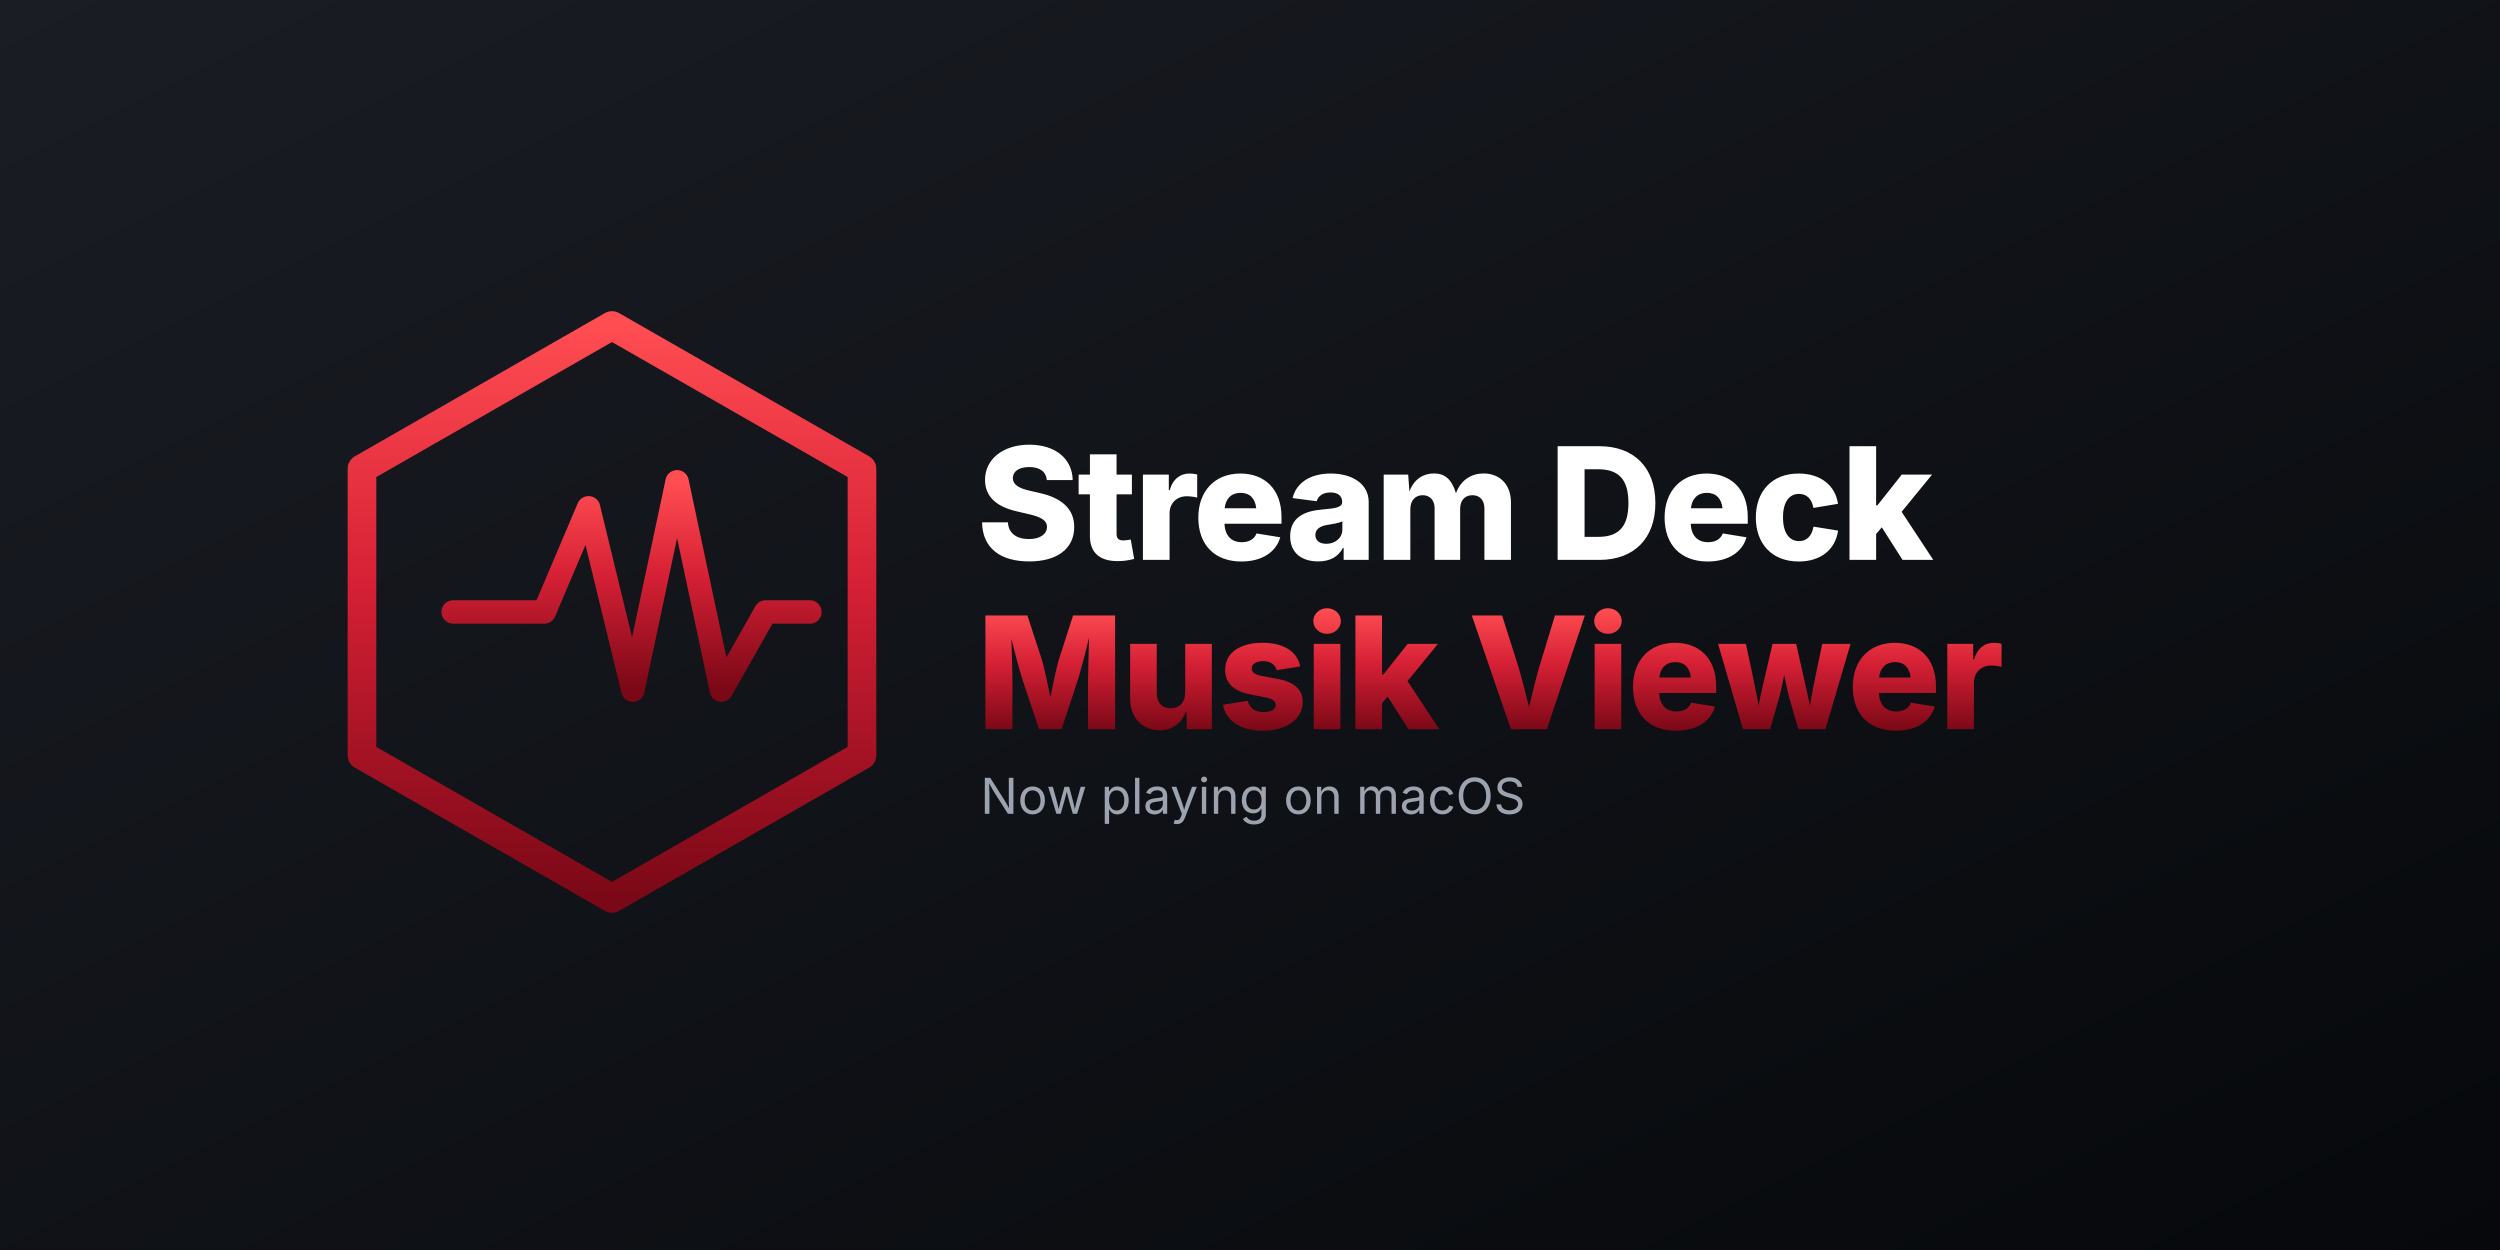
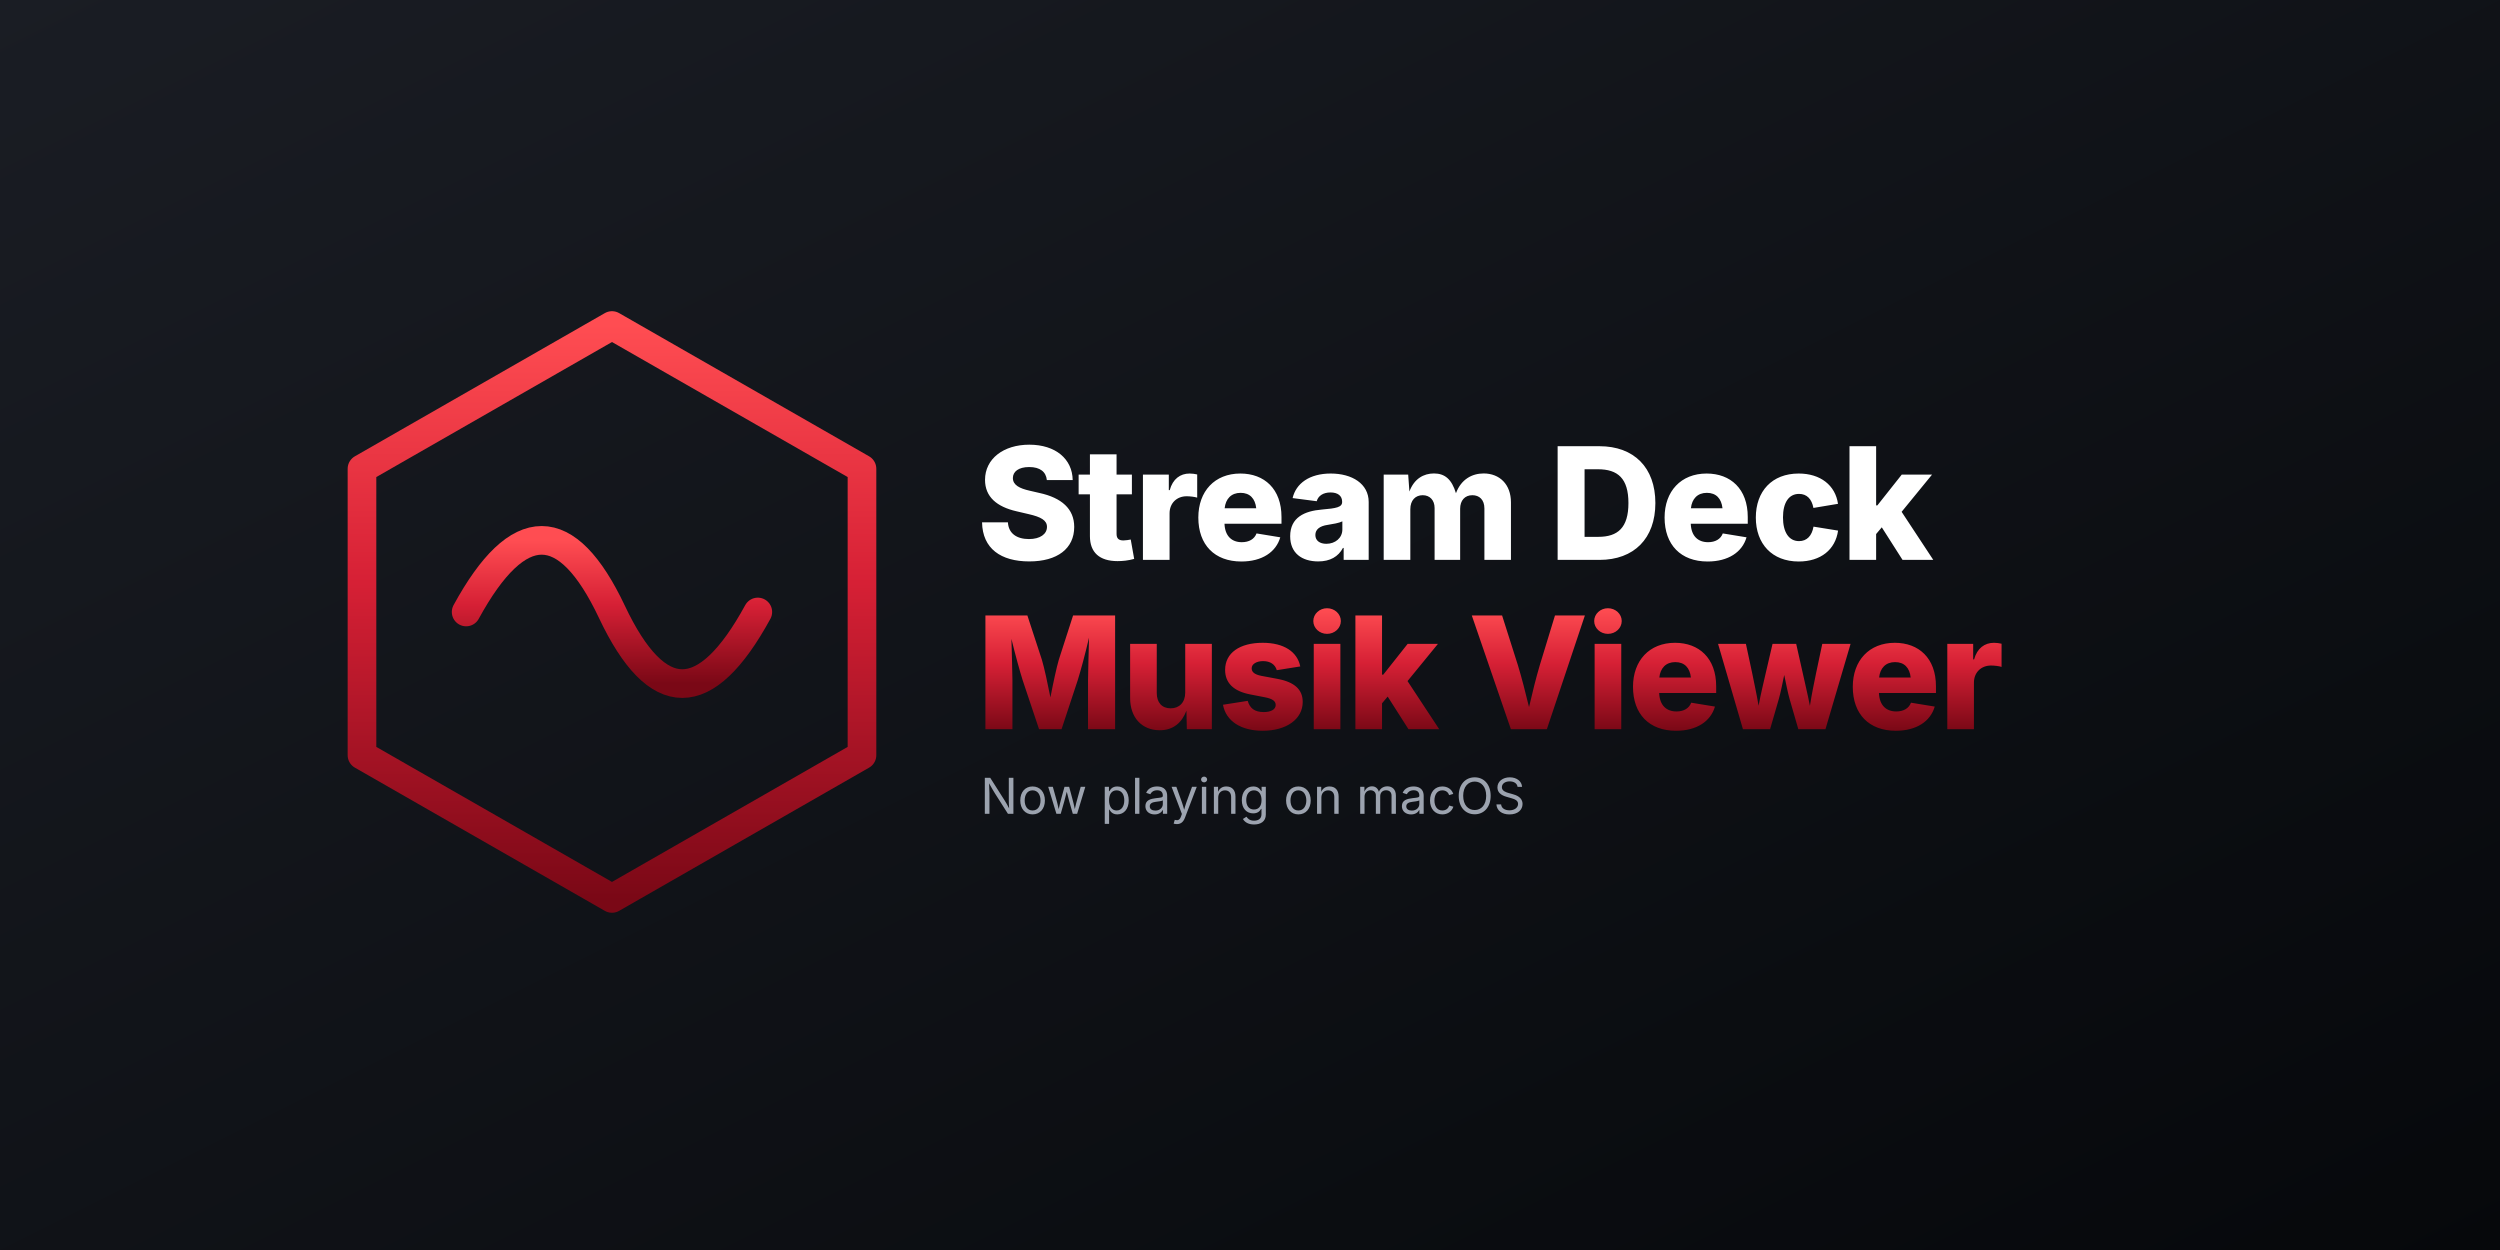
<svg xmlns="http://www.w3.org/2000/svg" viewBox="0 0 1920 960">
  <defs>
    <linearGradient id="bg" x1="0" y1="0" x2="1" y2="1">
      <stop offset="0%" stop-color="#1A1D24" />
      <stop offset="100%" stop-color="#06080B" />
    </linearGradient>
    <linearGradient id="metalRedThumb" x1="0" y1="0" x2="0" y2="1">
      <stop offset="0%" stop-color="#FF4D52" />
      <stop offset="45%" stop-color="#D62035" />
      <stop offset="100%" stop-color="#7A0816" />
    </linearGradient>
  </defs>
  <rect width="1920" height="960" fill="url(#bg)" />
  <g transform="translate(230, 250)">
    <polygon points="240,0 432,110 432,330 240,440 48,330 48,110" fill="none" stroke="url(#metalRedThumb)" stroke-width="22" stroke-linejoin="round" />
-     <polyline points="118,220 188,220 222,140 256,280 290,120 324,280 358,220 392,220" fill="none" stroke="url(#metalRedThumb)" stroke-width="18" stroke-linecap="round" stroke-linejoin="round" />
+     <path d="M 128 220 Q 188 110, 240 220 T 352 220" fill="none" stroke="url(#metalRedThumb)" stroke-width="22" stroke-linecap="round" stroke-linejoin="round" />
  </g>
  <text x="750" y="430" font-family="-apple-system, BlinkMacSystemFont, 'SF Pro Display', 'Helvetica Neue', sans-serif" font-size="120" font-weight="800" fill="#FFFFFF" letter-spacing="-2">Stream Deck</text>
  <text x="750" y="560" font-family="-apple-system, BlinkMacSystemFont, 'SF Pro Display', 'Helvetica Neue', sans-serif" font-size="120" font-weight="800" fill="url(#metalRedThumb)" letter-spacing="-2">Musik Viewer</text>
  <text x="753" y="625" font-family="-apple-system, BlinkMacSystemFont, 'SF Pro Display', 'Helvetica Neue', sans-serif" font-size="38" font-weight="400" fill="#9CA3AF">Now playing on macOS</text>
</svg>
